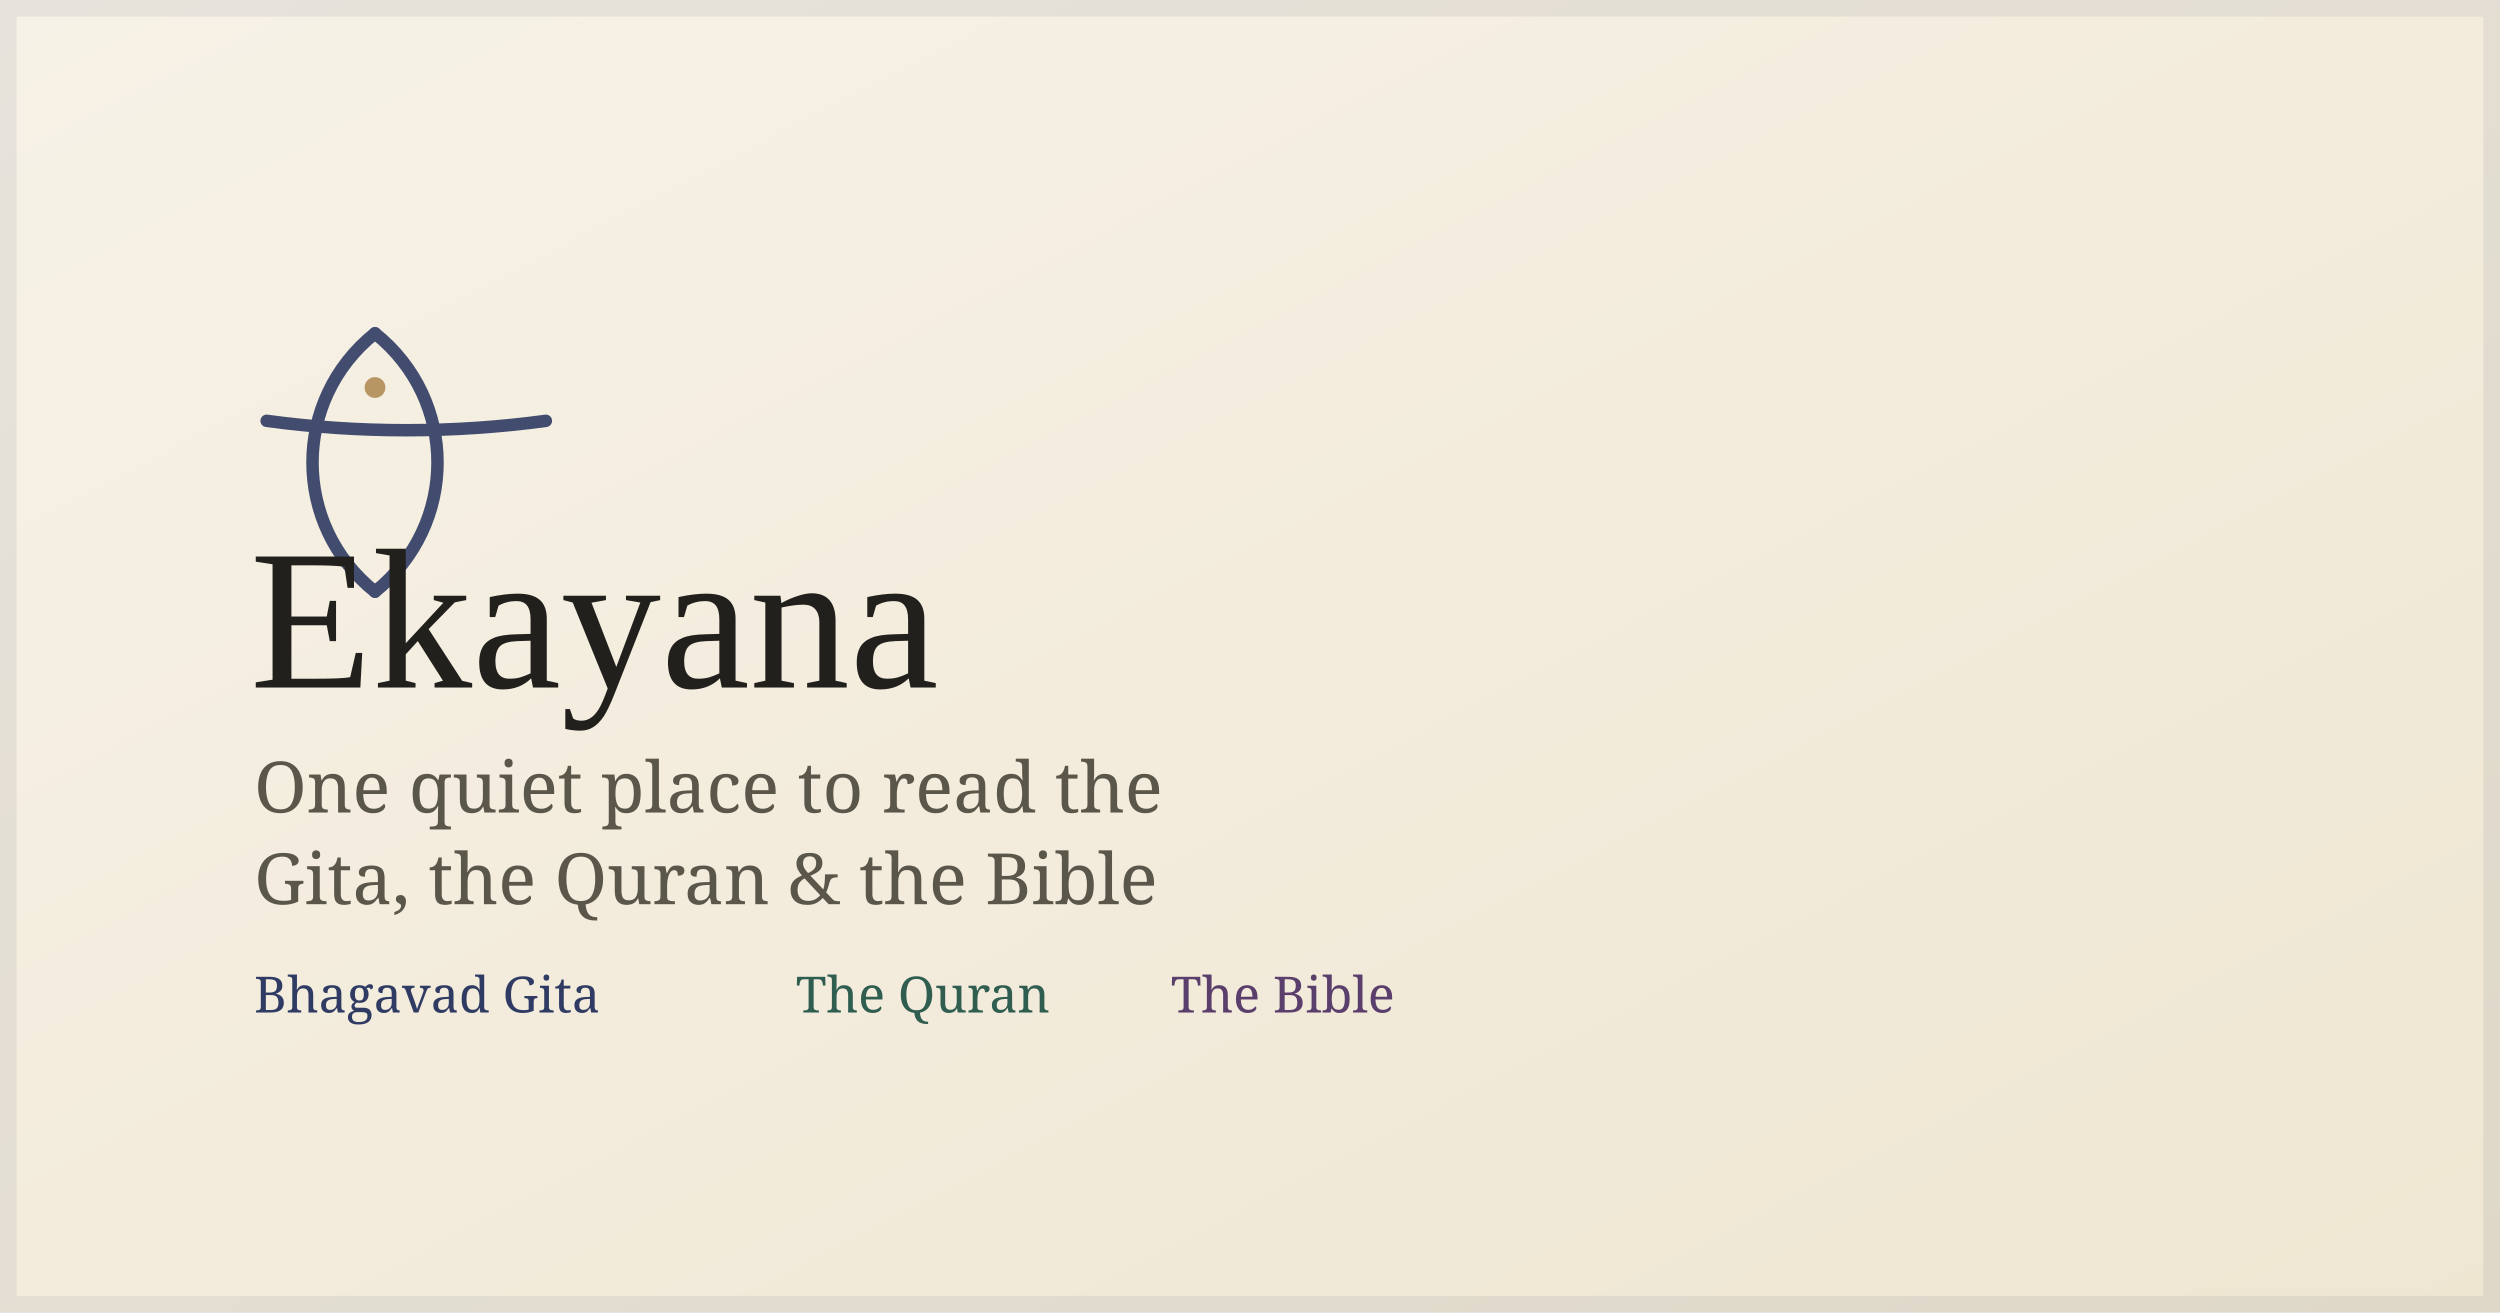
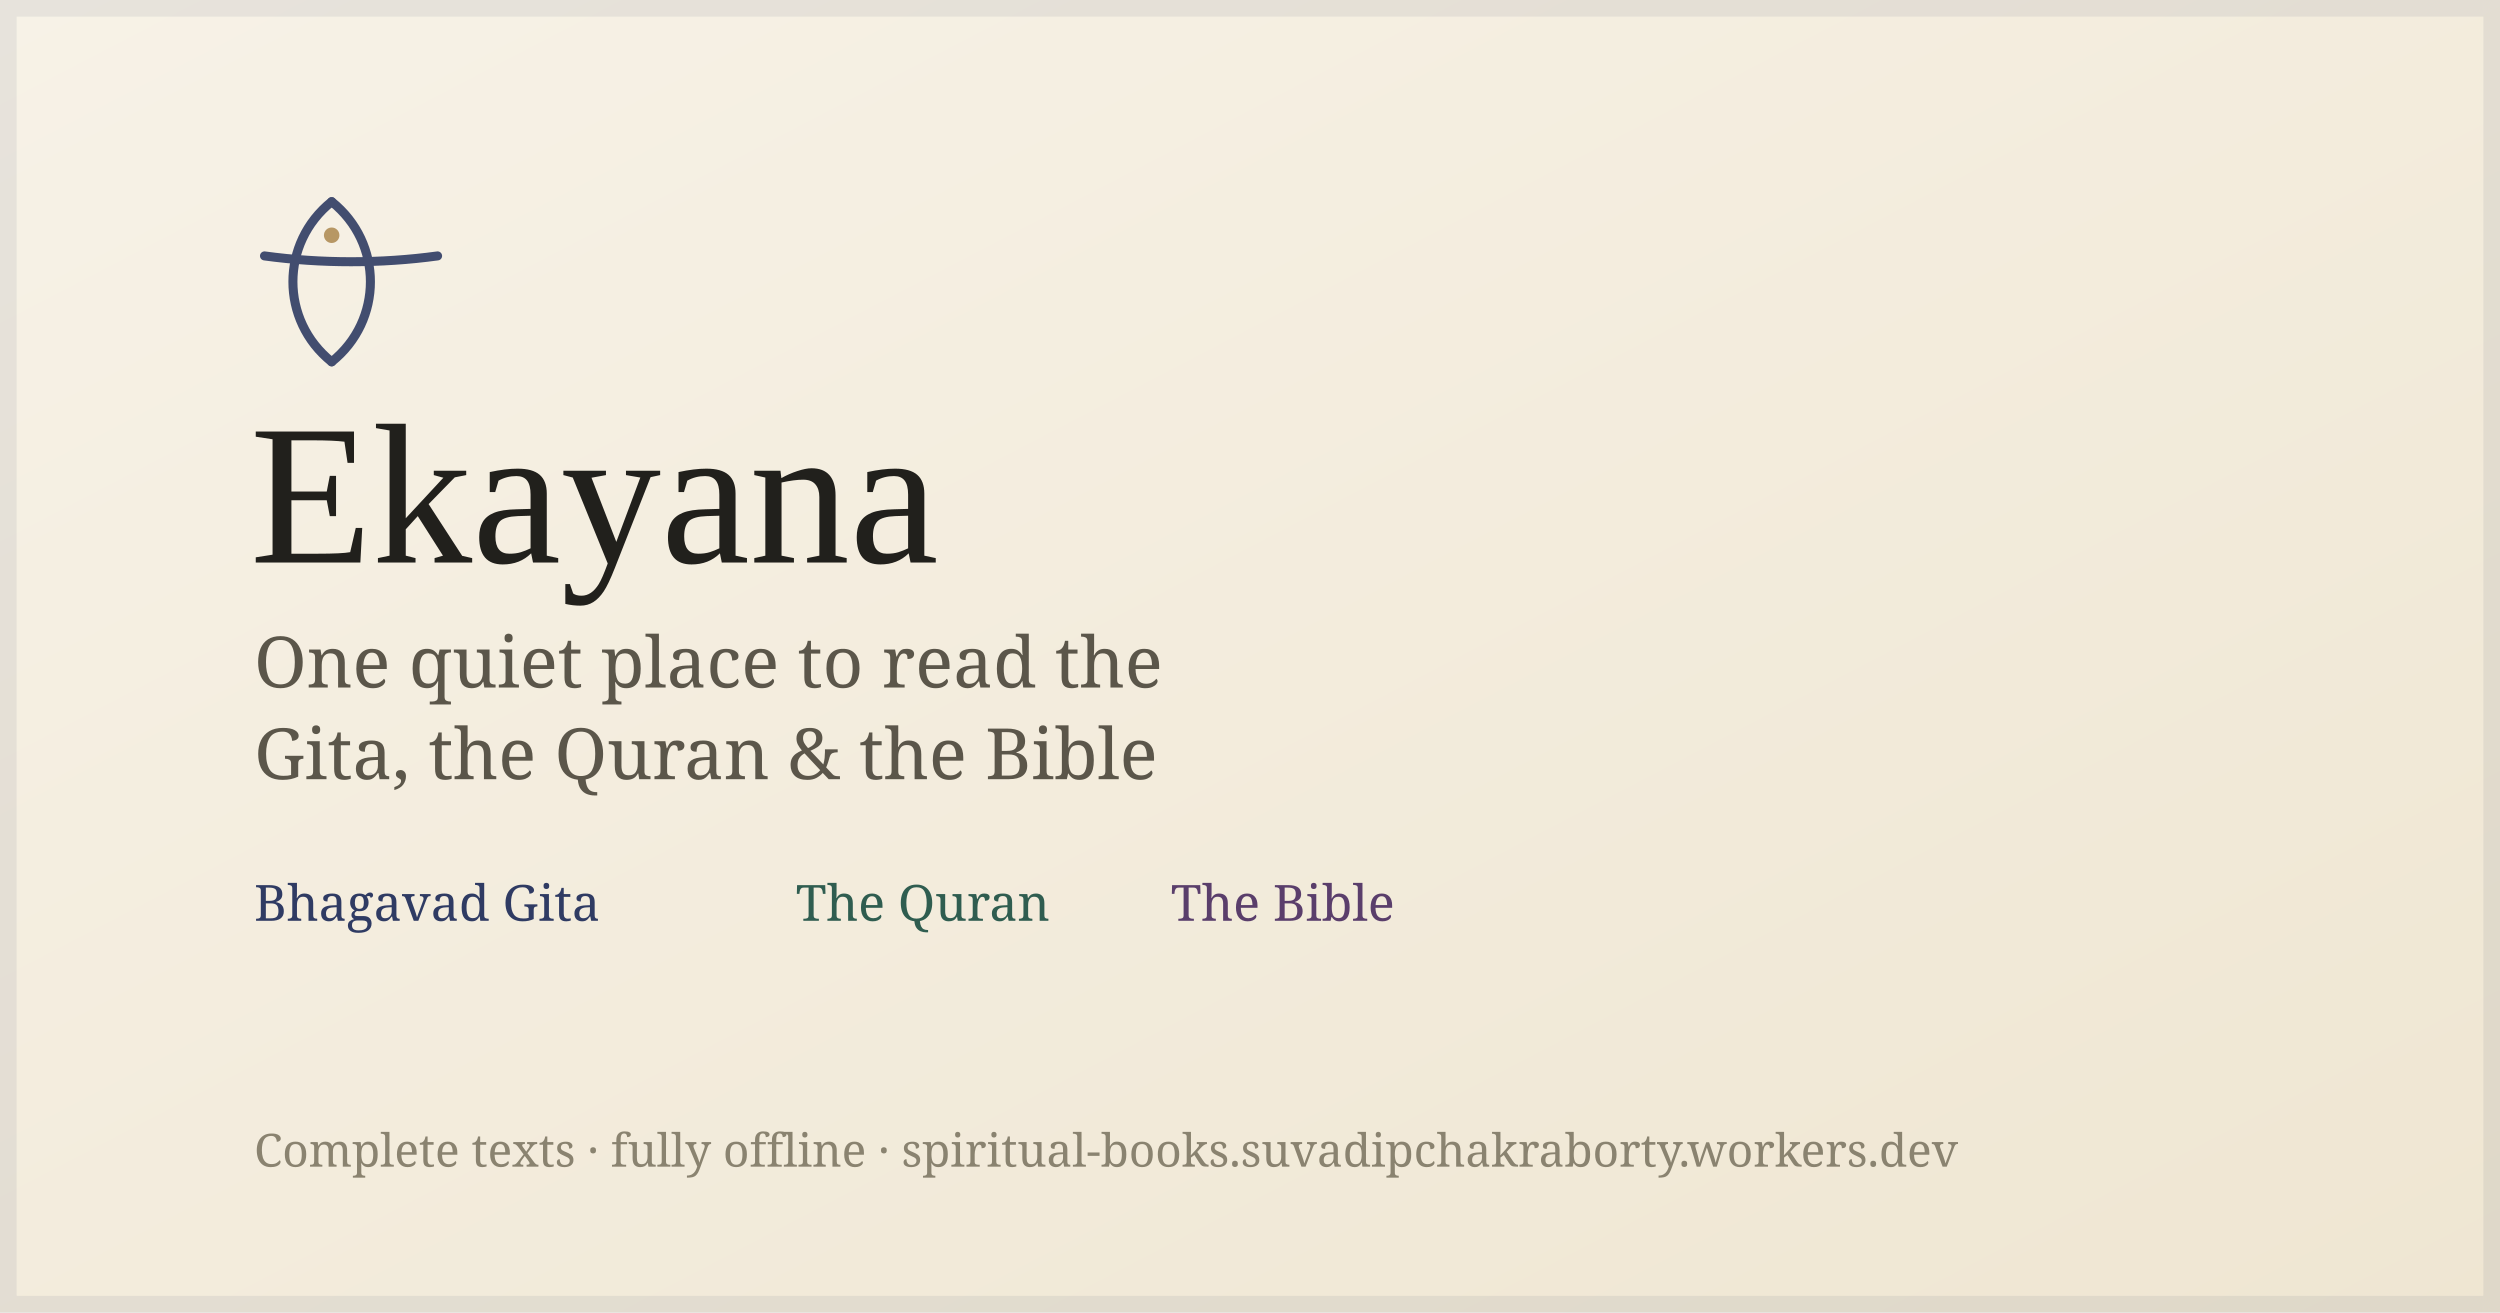
<svg xmlns="http://www.w3.org/2000/svg" viewBox="0 0 1200 630">
  <defs>
    <linearGradient id="bg" x1="0" y1="0" x2="1" y2="1">
      <stop offset="0" stop-color="#F7F2E7" />
      <stop offset="1" stop-color="#EFE6D2" />
    </linearGradient>
  </defs>
  <rect width="1200" height="630" fill="url(#bg)" />
-   <g transform="translate(120,120)" fill="none" stroke="#2F3B63" stroke-width="6" stroke-linecap="round" opacity="0.9">
+   <g transform="translate(122,72) scale(0.62)" fill="none" stroke="#2F3B63" stroke-width="7" stroke-linecap="round" opacity="0.9">
    <path d="M60 40c-40 32-40 92 0 124" />
    <path d="M60 40c40 32 40 92 0 124" />
    <path d="M8 82c44 6 90 6 134 0" />
-     <circle cx="60" cy="66" r="5" fill="#B08D57" stroke="none" />
+     <circle cx="60" cy="66" r="6" fill="#B08D57" stroke="none" />
  </g>
-   <text x="120" y="330" font-family="Georgia, 'Times New Roman', serif" font-size="96" fill="#21201C">Ekayana</text>
-   <text x="122" y="390" font-family="Georgia, serif" font-size="34" fill="#5B564A">One quiet place to read the</text>
-   <text x="122" y="434" font-family="Georgia, serif" font-size="34" fill="#5B564A">Gita, the Quran &amp; the Bible</text>
-   <g transform="translate(122,486)" font-family="Georgia, serif" font-size="24" fill="#2F3B63">
+   <text x="120" y="270" font-family="Georgia, 'Times New Roman', serif" font-size="96" fill="#21201C">Ekayana</text>
+   <text x="122" y="330" font-family="Georgia, serif" font-size="34" fill="#5B564A">One quiet place to read the</text>
+   <text x="122" y="374" font-family="Georgia, serif" font-size="34" fill="#5B564A">Gita, the Quran &amp; the Bible</text>
+   <g transform="translate(122,442)" font-family="Georgia, serif" font-size="24" fill="#2F3B63">
    <text x="0" y="0">Bhagavad Gita</text>
    <text x="260" y="0" fill="#2f5d50">The Quran</text>
    <text x="440" y="0" fill="#5a3e6b">The Bible</text>
  </g>
+   <text x="122" y="560" font-family="Georgia, serif" font-size="22" fill="#8a8370">Complete texts · fully offline · spiritual-books.suvadipchakraborty.workers.dev</text>
  <rect x="0" y="0" width="1200" height="630" fill="none" stroke="#2F3B63" stroke-opacity="0.08" stroke-width="16" />
</svg>
